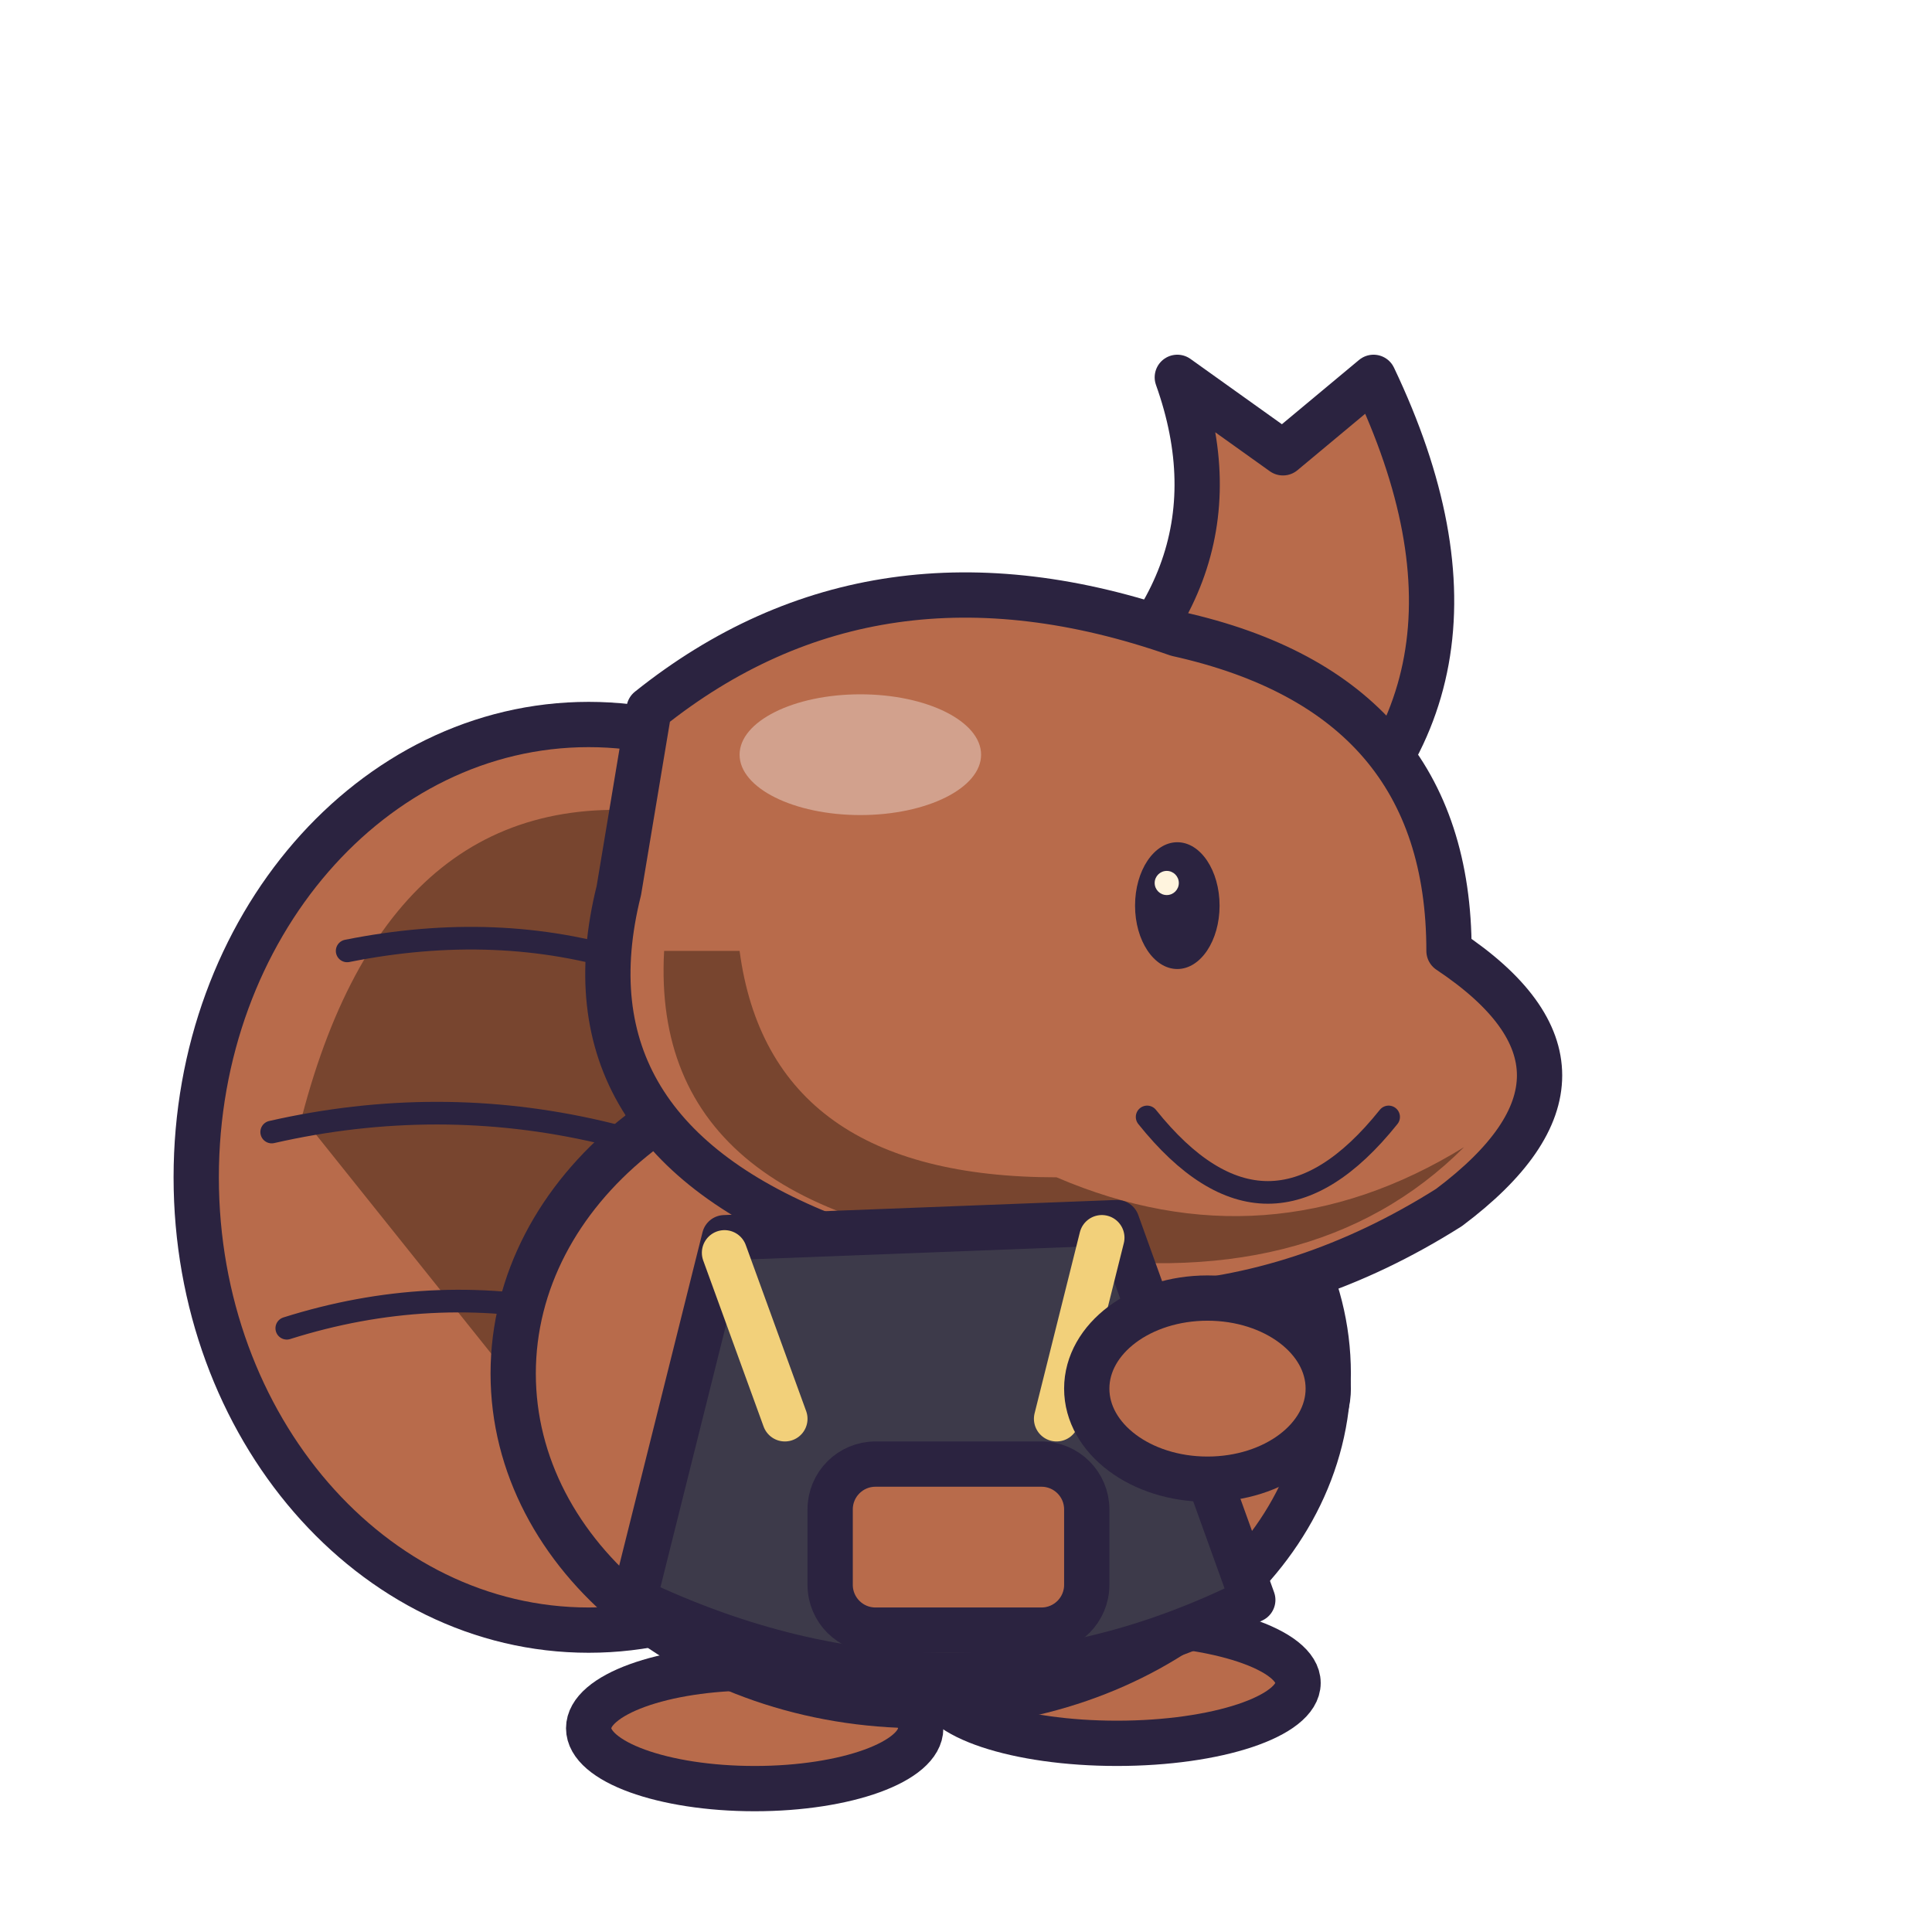
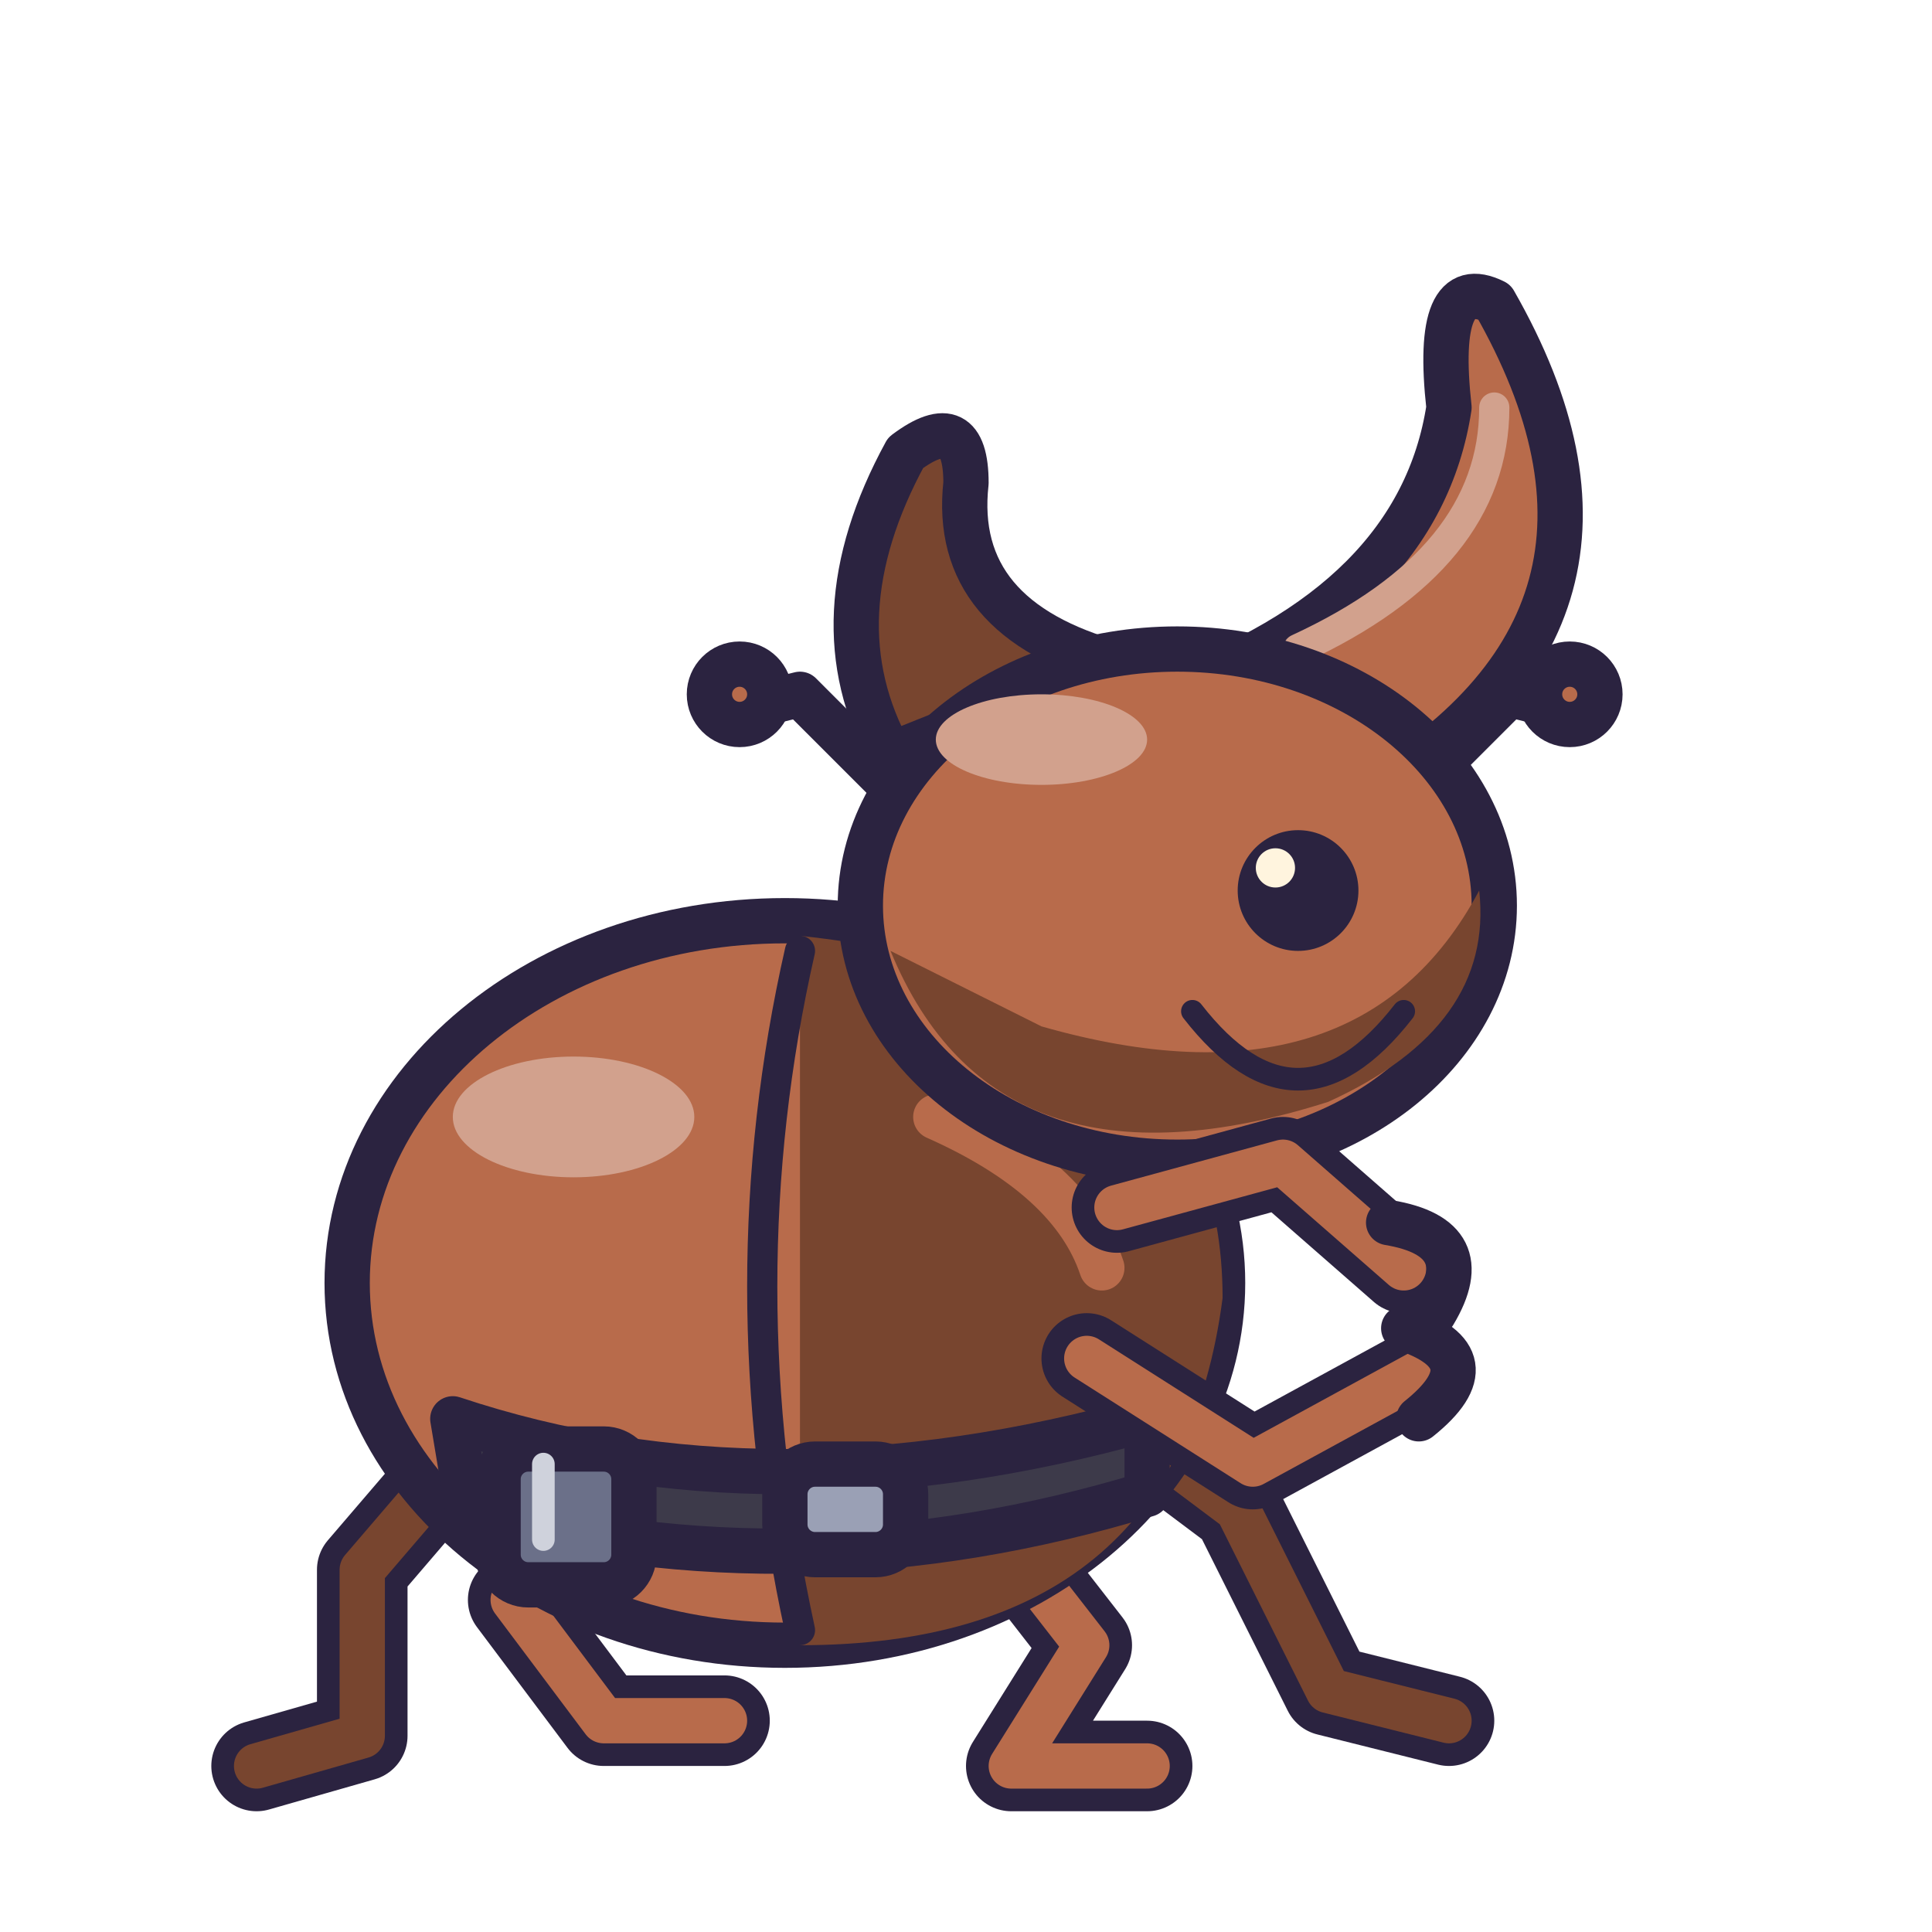
<svg xmlns="http://www.w3.org/2000/svg" version="1.1" viewBox="0 0 128 128" fill="none" stroke="#2B2340" stroke-width="3" stroke-linecap="round" stroke-linejoin="round">
  <g id="feet">
-     <ellipse cx="50" cy="114.5" rx="11" ry="4" fill="#B86B4B" />
-     <ellipse cx="74" cy="111.5" rx="12" ry="4" fill="#B86B4B" />
+     <g transform="translate(0 0)">
+       <path d="M36 90L24 104L24 115L17 117" fill="none" stroke="#2B2340" stroke-width="6" />
+       <path d="M36 90L24 104L24 115L17 117" fill="none" stroke="#78452F" stroke-width="3" />
+     </g>
+     <g transform="translate(0 -3)">
+       <path d="M66 91L82 103L88 115L96 117" fill="none" stroke="#2B2340" stroke-width="6" />
+       <path d="M66 91L82 103L88 115L96 117" fill="none" stroke="#78452F" stroke-width="3" />
+     </g>
+     <g transform="translate(0 -3)">
+       <path d="M43 100L34 109L40 117L48 117" fill="none" stroke="#2B2340" stroke-width="6" />
+       <path d="M43 100L34 109L40 117L48 117" fill="none" stroke="#B86B4B" stroke-width="3" />
+     </g>
+     <g transform="translate(0 0)">
+       <path d="M65 100L72 109L67 117L76 117" fill="none" stroke="#2B2340" stroke-width="6" />
+       <path d="M65 100L72 109L67 117L76 117" fill="none" stroke="#B86B4B" stroke-width="3" />
+     </g>
  </g>
  <g id="pose" transform="translate(0 -2)">
-     <g id="tail">
-       <ellipse cx="39" cy="80" rx="26" ry="30" fill="#B86B4B" />
-       <path d="M20 76Q26 53 45 56Q64 61 60 82Q55 104 36 96" fill="#78452F" stroke="none" />
-       <path d="M23 65Q43 61 58 76M18 77Q40 72 61 87M19 90Q38 84 57 98" fill="none" stroke="#2B2340" stroke-width="1.5" />
-     </g>
+     <g id="tail" />
    <g id="body">
-       <ellipse cx="61" cy="93" rx="27" ry="22" fill="#B86B4B" />
-       <path d="M51 79Q70 76 76 93Q77 109 64 112Q45 113 44 98Z" fill="#FFF4DE" stroke="none" />
+       <ellipse cx="52" cy="87" rx="29" ry="24" fill="#B86B4B" />
+       <path d="M53 64Q81 67 81 88Q78 111 53 111Z" fill="#78452F" stroke="none" />
+       <path d="M53 65Q48 87 53 110" fill="none" stroke="#2B2340" stroke-width="2" />
+       <ellipse cx="38" cy="76" rx="8" ry="4" fill="#D2A18D" stroke="none" />
+       <path d="M62 76Q71 80 73 86" fill="none" stroke="#B86B4B" stroke-width="3" />
    </g>
    <g id="head">
-       <path d="M69 51Q83 41 78 27L85 32L91 27Q101 48 85 60Z" fill="#B86B4B" />
-       <path d="M43 49Q58 37 78 44Q96 48 96 65Q108 73 96 82Q77 94 55 84Q37 77 41 61Z" fill="#B86B4B" />
-       <path d="M44 65Q43 83 69 85Q87 88 97 78Q84 86 70 80Q51 80 49 65Z" fill="#78452F" stroke="none" />
-       <ellipse cx="57" cy="52" rx="8" ry="4" fill="#D2A18D" stroke="none" />
-       <ellipse cx="78" cy="62" rx="2.8" ry="4.2" fill="#2B2340" stroke="none" />
-       <ellipse cx="77.3" cy="60.5" rx="0.8" ry="0.8" fill="#FFF4DE" stroke="none" />
-       <path d="M76 76Q84 86 92 76" fill="none" stroke="#2B2340" stroke-width="1.5" />
+       <path d="M62 57L53 48L49 49M91 57L100 48L104 49" fill="none" stroke="#2B2340" stroke-width="3" />
+       <ellipse cx="49" cy="48" rx="2" ry="2" fill="#B86B4B" />
+       <ellipse cx="104" cy="48" rx="2" ry="2" fill="#B86B4B" />
+       <path d="M59 52Q54 43 60 32Q64 29 64 34Q63 43 74 46Z" fill="#78452F" />
+       <path d="M77 48Q94 42 96 29Q95 20 99 22Q111 43 90 55Z" fill="#B86B4B" />
+       <path d="M86 45Q99 39 99 29" fill="none" stroke="#D2A18D" stroke-width="2" />
+       <ellipse cx="78" cy="62" rx="21" ry="17" fill="#B86B4B" />
+       <path d="M59 65Q66 82 88 75Q99 70 98 61Q90 76 69 70Z" fill="#78452F" stroke="none" />
+       <ellipse cx="69" cy="51" rx="7" ry="3" fill="#D2A18D" stroke="none" />
+       <ellipse cx="86" cy="61" rx="4" ry="4" fill="#2B2340" stroke="none" />
+       <ellipse cx="84.5" cy="59.5" rx="1.3" ry="1.3" fill="#FFF4DE" stroke="none" />
+       <path d="M79 69Q86 78 93 69" fill="none" stroke="#2B2340" stroke-width="1.5" />
    </g>
    <g id="clothing">
-       <path d="M48 84L74 83L83 108Q63 118 42 108Z" fill="#3D3A4A" />
-       <path d="M48 85L52 96M73 84L70 96" fill="none" stroke="#F2D07A" stroke-width="3" />
-       <rect x="55" y="99" width="17" height="11" rx="3" fill="#B86B4B" />
+       <path d="M30 96Q51 103 76 96L76 101Q53 108 31 102Z" fill="#3D3A4A" />
+       <rect x="52" y="99" width="8" height="6" rx="2" fill="#9AA0B5" />
+       <rect x="33" y="98" width="9" height="9" rx="2" fill="#6B7089" />
+       <path d="M36 99V104" fill="none" stroke="#CFD2DC" stroke-width="1.5" />
    </g>
    <g id="headwear" />
-     <g id="arm" transform="rotate(0 77 89)">
-       <ellipse cx="80" cy="94" rx="8" ry="6" fill="#B86B4B" />
+     <g id="arm" transform="rotate(0 78 91)">
+       <path d="M74 82L85 79L93 86M72 92L83 99L94 93" fill="none" stroke="#2B2340" stroke-width="6" />
+       <path d="M74 82L85 79L93 86M72 92L83 99L94 93" fill="none" stroke="#B86B4B" stroke-width="3" />
+       <path d="M92 83Q98 84 95 89M93 90Q99 92 94 96" fill="none" stroke="#2B2340" stroke-width="3" />
    </g>
  </g>
</svg>
